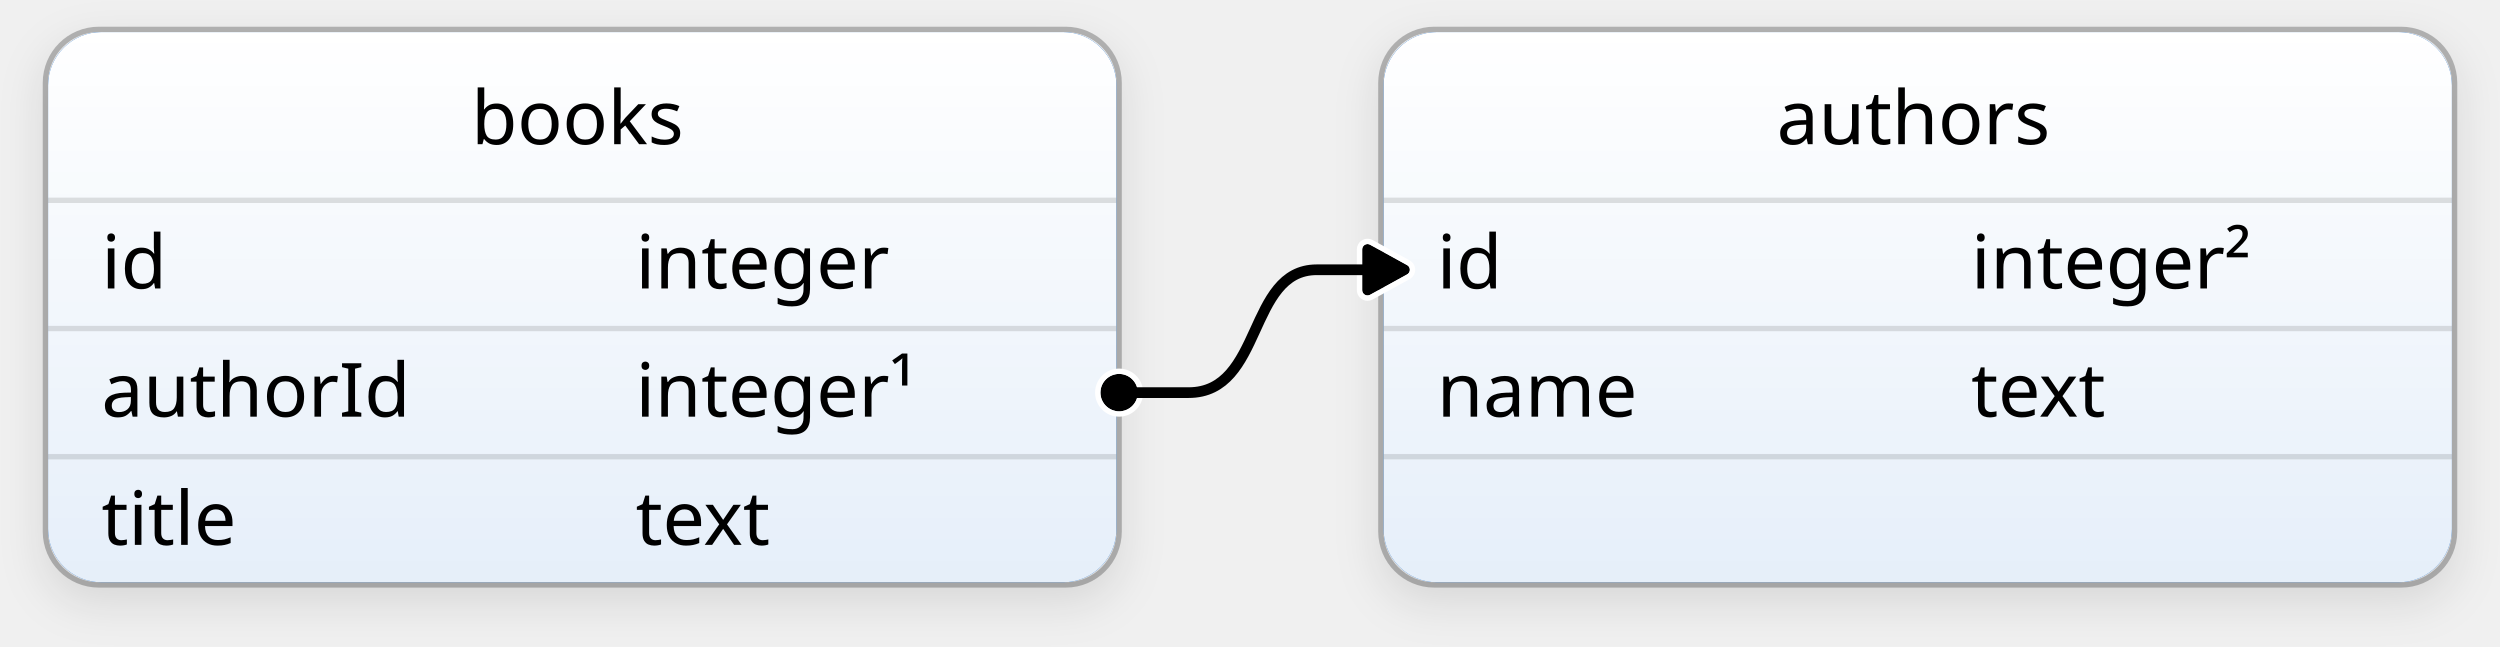
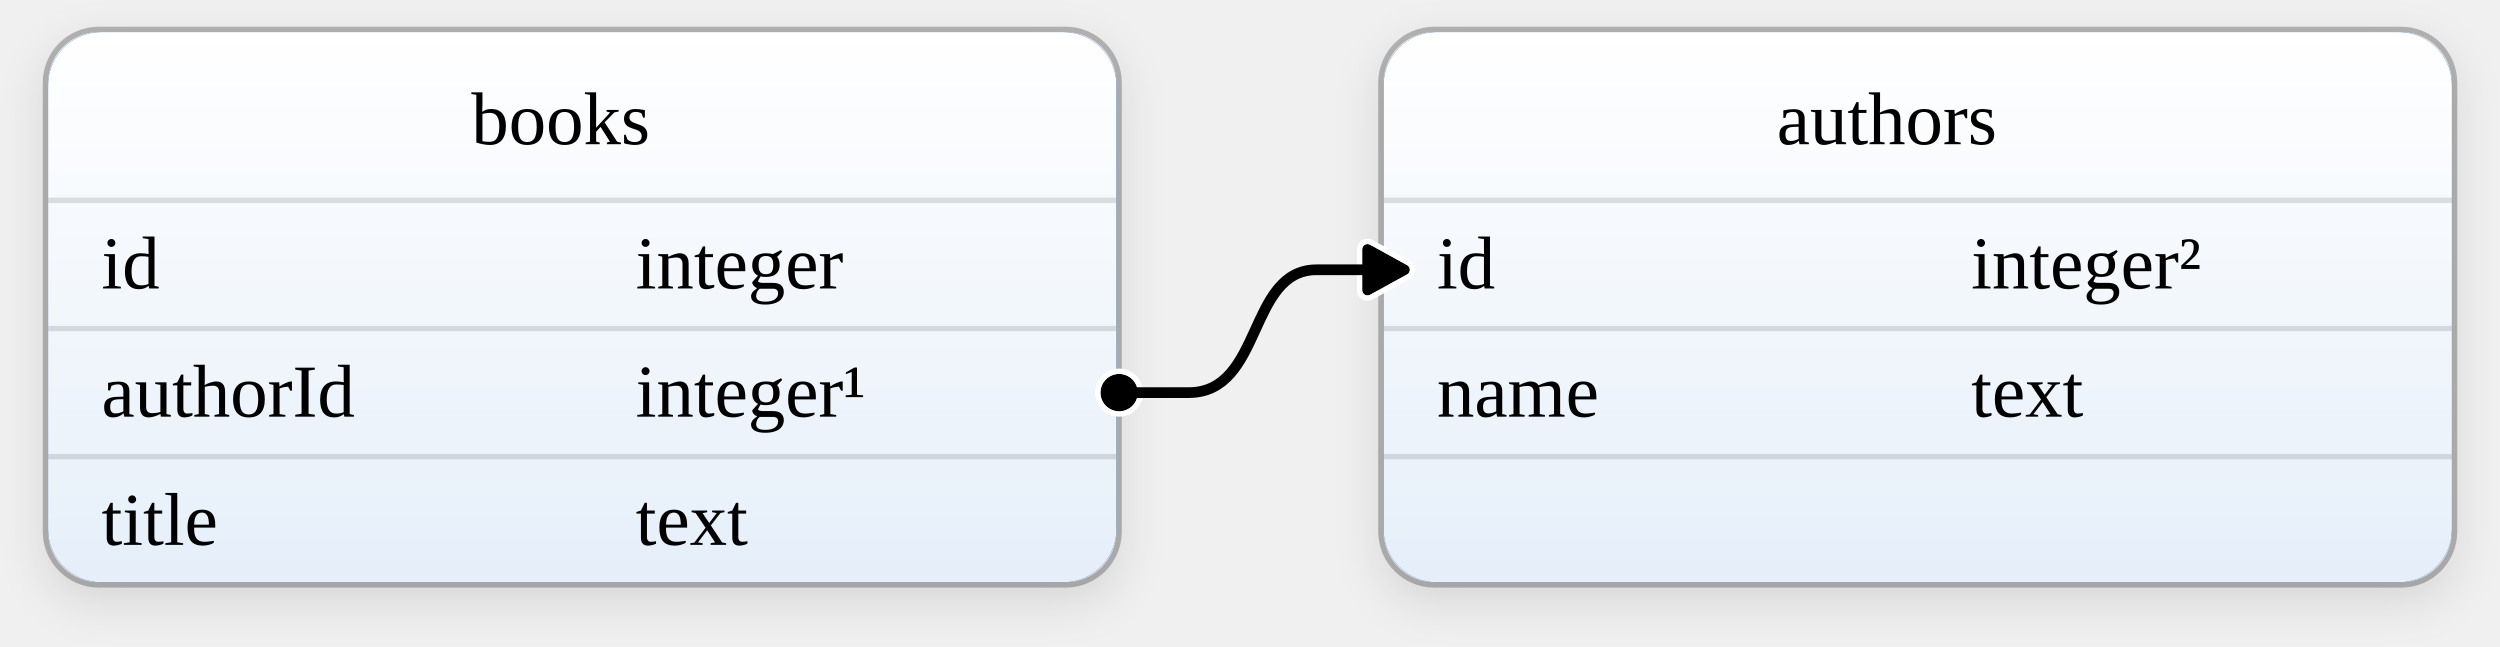
<svg xmlns="http://www.w3.org/2000/svg" xmlns:xlink="http://www.w3.org/1999/xlink" width="468px" height="121px" viewBox="0 0 468 121" version="1.1">
  <defs>
    <linearGradient x1="50%" y1="100%" x2="50%" y2="1.41638472e-14%" id="linearGradient-1">
      <stop stop-color="#FFFFFF" stop-opacity="0.9" offset="0%" />
      <stop stop-color="#FFFFFF" offset="100%" />
    </linearGradient>
    <rect id="path-2" x="0" y="0" width="200" height="103" rx="10" />
    <filter x="-7.2%" y="-11.2%" width="114.5%" height="128.2%" filterUnits="objectBoundingBox" id="filter-4">
      <feMorphology radius="1" operator="dilate" in="SourceAlpha" result="shadowSpreadOuter1" />
      <feOffset dx="0" dy="3" in="shadowSpreadOuter1" result="shadowOffsetOuter1" />
      <feGaussianBlur stdDeviation="4" in="shadowOffsetOuter1" result="shadowBlurOuter1" />
      <feComposite in="shadowBlurOuter1" in2="SourceAlpha" operator="out" result="shadowBlurOuter1" />
      <feColorMatrix values="0 0 0 0 0   0 0 0 0 0   0 0 0 0 0  0 0 0 0.1 0" type="matrix" in="shadowBlurOuter1" />
    </filter>
    <rect id="path-5" x="0" y="0" width="200" height="103" rx="10" />
    <filter x="-7.2%" y="-11.2%" width="114.5%" height="128.2%" filterUnits="objectBoundingBox" id="filter-7">
      <feMorphology radius="1" operator="dilate" in="SourceAlpha" result="shadowSpreadOuter1" />
      <feOffset dx="0" dy="3" in="shadowSpreadOuter1" result="shadowOffsetOuter1" />
      <feGaussianBlur stdDeviation="4" in="shadowOffsetOuter1" result="shadowBlurOuter1" />
      <feComposite in="shadowBlurOuter1" in2="SourceAlpha" operator="out" result="shadowBlurOuter1" />
      <feColorMatrix values="0 0 0 0 0   0 0 0 0 0   0 0 0 0 0  0 0 0 0.1 0" type="matrix" in="shadowBlurOuter1" />
    </filter>
    <circle id="path-8" cx="200.5" cy="67.5" r="3.5" />
    <path d="M254.407,43.624 L247.482,39.815 L247.482,39.815 C246.998,39.549 246.39,39.725 246.124,40.209 C246.043,40.357 246,40.523 246,40.691 L246,48.309 L246,48.309 C246,48.861 246.448,49.309 247,49.309 C247.169,49.309 247.334,49.266 247.482,49.185 L254.407,45.376 L254.407,45.376 C254.891,45.11 255.067,44.502 254.801,44.018 C254.71,43.852 254.573,43.715 254.407,43.624 Z" id="path-9" />
  </defs>
  <g id="Page-1" stroke="none" stroke-width="1" fill="none" fill-rule="evenodd">
    <g id="BelongsToSchema" transform="translate(9, 6)">
      <g id="Table">
        <mask id="mask-3" fill="white">
          <use xlink:href="#path-2" />
        </mask>
        <g id="Rectangle">
          <use fill="black" fill-opacity="1" filter="url(#filter-4)" xlink:href="#path-2" />
          <use fill="#005CC5" fill-rule="evenodd" xlink:href="#path-2" />
          <use fill="url(#linearGradient-1)" fill-rule="evenodd" xlink:href="#path-2" />
          <rect stroke-opacity="0.25" stroke="#000000" stroke-width="1" x="-0.5" y="-0.5" width="201" height="104" rx="10" />
        </g>
        <g id="Field" mask="url(#mask-3)">
          <g transform="translate(0, 31)">
-             <text id="name" fill="none" font-family="SFUIText-Semibold, SF UI Text" font-size="14" font-weight="500">
+             <text id="name" fill="none" font-size="14" font-weight="500">
              <tspan x="10" y="17" fill="#000000">id</tspan>
            </text>
-             <text id="type" fill="none" font-family="SFUIText-Regular, SF UI Text" font-size="14" font-weight="normal">
+             <text id="type" fill="none" font-size="14" font-weight="normal">
              <tspan x="110" y="17" fill="#000000">integer</tspan>
            </text>
            <rect id="Rectangle" fill-opacity="0.12" fill="#000000" fill-rule="evenodd" x="0" y="0" width="200" height="1" />
          </g>
        </g>
        <g id="Field" mask="url(#mask-3)">
          <g transform="translate(0, 55)">
-             <text id="name" fill="none" font-family="SFUIText-Semibold, SF UI Text" font-size="14" font-weight="500">
+             <text id="name" fill="none" font-size="14" font-weight="500">
              <tspan x="10" y="17" fill="#000000">authorId</tspan>
            </text>
-             <text id="type" fill="none" font-family="SFUIText-Regular, SF UI Text" font-size="14" font-weight="normal">
+             <text id="type" fill="none" font-size="14" font-weight="normal">
              <tspan x="110" y="17" fill="#000000">integer¹</tspan>
            </text>
            <rect id="Rectangle" fill-opacity="0.12" fill="#000000" fill-rule="evenodd" x="0" y="0" width="200" height="1" />
          </g>
        </g>
        <g id="Field" mask="url(#mask-3)">
          <g transform="translate(0, 79)">
-             <text id="name" fill="none" font-family="SFUIText-Semibold, SF UI Text" font-size="14" font-weight="500">
+             <text id="name" fill="none" font-size="14" font-weight="500">
              <tspan x="10" y="17" fill="#000000">title</tspan>
            </text>
-             <text id="type" fill="none" font-family="SFUIText-Regular, SF UI Text" font-size="14" font-weight="normal">
+             <text id="type" fill="none" font-size="14" font-weight="normal">
              <tspan x="110" y="17" fill="#000000">text</tspan>
            </text>
            <rect id="Rectangle" fill-opacity="0.12" fill="#000000" fill-rule="evenodd" x="0" y="0" width="200" height="1" />
          </g>
        </g>
-         <text id="books" mask="url(#mask-3)" font-family="SFUIText-Semibold, SF UI Text" font-size="14" font-weight="500" fill="#000000">
+         <text id="books" mask="url(#mask-3)" font-size="14" font-weight="500" fill="#000000">
          <tspan x="79.236" y="21">books</tspan>
        </text>
      </g>
      <g id="Table-Copy-2" transform="translate(250, 0)">
        <mask id="mask-6" fill="white">
          <use xlink:href="#path-5" />
        </mask>
        <g id="Rectangle">
          <use fill="black" fill-opacity="1" filter="url(#filter-7)" xlink:href="#path-5" />
          <use fill="#005CC5" fill-rule="evenodd" xlink:href="#path-5" />
          <use fill="url(#linearGradient-1)" fill-rule="evenodd" xlink:href="#path-5" />
          <rect stroke-opacity="0.25" stroke="#000000" stroke-width="1" x="-0.5" y="-0.5" width="201" height="104" rx="10" />
        </g>
        <g id="Field" mask="url(#mask-6)">
          <g transform="translate(0, 31)">
-             <text id="name" fill="none" font-family="SFUIText-Semibold, SF UI Text" font-size="14" font-weight="500">
+             <text id="name" fill="none" font-size="14" font-weight="500">
              <tspan x="10" y="17" fill="#000000">id</tspan>
            </text>
-             <text id="type" fill="none" font-family="SFUIText-Regular, SF UI Text" font-size="14" font-weight="normal">
+             <text id="type" fill="none" font-size="14" font-weight="normal">
              <tspan x="110" y="17" fill="#000000">integer²</tspan>
            </text>
            <rect id="Rectangle" fill-opacity="0.12" fill="#000000" fill-rule="evenodd" x="0" y="0" width="200" height="1" />
          </g>
        </g>
        <g id="Field" mask="url(#mask-6)">
          <g transform="translate(0, 55)">
-             <text id="name" fill="none" font-family="SFUIText-Semibold, SF UI Text" font-size="14" font-weight="500">
+             <text id="name" fill="none" font-size="14" font-weight="500">
              <tspan x="10" y="17" fill="#000000">name</tspan>
            </text>
-             <text id="type" fill="none" font-family="SFUIText-Regular, SF UI Text" font-size="14" font-weight="normal">
+             <text id="type" fill="none" font-size="14" font-weight="normal">
              <tspan x="110" y="17" fill="#000000">text</tspan>
            </text>
            <rect id="Rectangle" fill-opacity="0.12" fill="#000000" fill-rule="evenodd" x="0" y="0" width="200" height="1" />
          </g>
        </g>
        <g id="Field" mask="url(#mask-6)">
          <g transform="translate(0, 79)">
-             <text id="name" fill="none" font-family="SFUIText-Semibold, SF UI Text" font-size="14" font-weight="500" />
-             <text id="type" fill="none" font-family="SFUIText-Regular, SF UI Text" font-size="14" font-weight="normal" />
+             <text id="name" fill="none" font-size="14" font-weight="500" />
+             <text id="type" fill="none" font-size="14" font-weight="normal" />
            <rect id="Rectangle" fill-opacity="0.12" fill="#000000" fill-rule="evenodd" x="0" y="0" width="200" height="1" />
          </g>
        </g>
-         <text id="authors" mask="url(#mask-6)" font-family="SFUIText-Semibold, SF UI Text" font-size="14" font-weight="500" fill="#000000">
+         <text id="authors" mask="url(#mask-6)" font-size="14" font-weight="500" fill="#000000">
          <tspan x="73.61" y="21">authors</tspan>
        </text>
      </g>
      <g id="Oval">
        <use fill="#000000" fill-rule="evenodd" xlink:href="#path-8" />
        <circle stroke="#FFFFFF" stroke-width="1" cx="200.5" cy="67.5" r="4" />
      </g>
      <g id="Path-3">
        <use fill="#000000" fill-rule="evenodd" xlink:href="#path-9" />
        <path stroke="#FFFFFF" stroke-width="1" d="M254.648,43.186 C254.897,43.323 255.102,43.528 255.239,43.777 C255.639,44.503 255.374,45.415 254.648,45.814 L247.723,49.623 C247.501,49.745 247.253,49.809 247,49.809 C246.172,49.809 245.5,49.137 245.5,48.309 L245.5,40.691 C245.5,40.439 245.564,40.19 245.686,39.968 C246.085,39.243 246.997,38.978 247.723,39.377 L254.648,43.186 Z" />
      </g>
      <path d="M199.5,67.5 C199.5,67.5 199.5,67.5 213.5,67.5 C227.5,67.5 224.5,44.5 237.5,44.5 C246.167,44.5 250.5,44.5 250.5,44.5" id="Path-2" stroke="#000000" stroke-width="2" stroke-linecap="round" stroke-linejoin="round" />
    </g>
  </g>
</svg>
